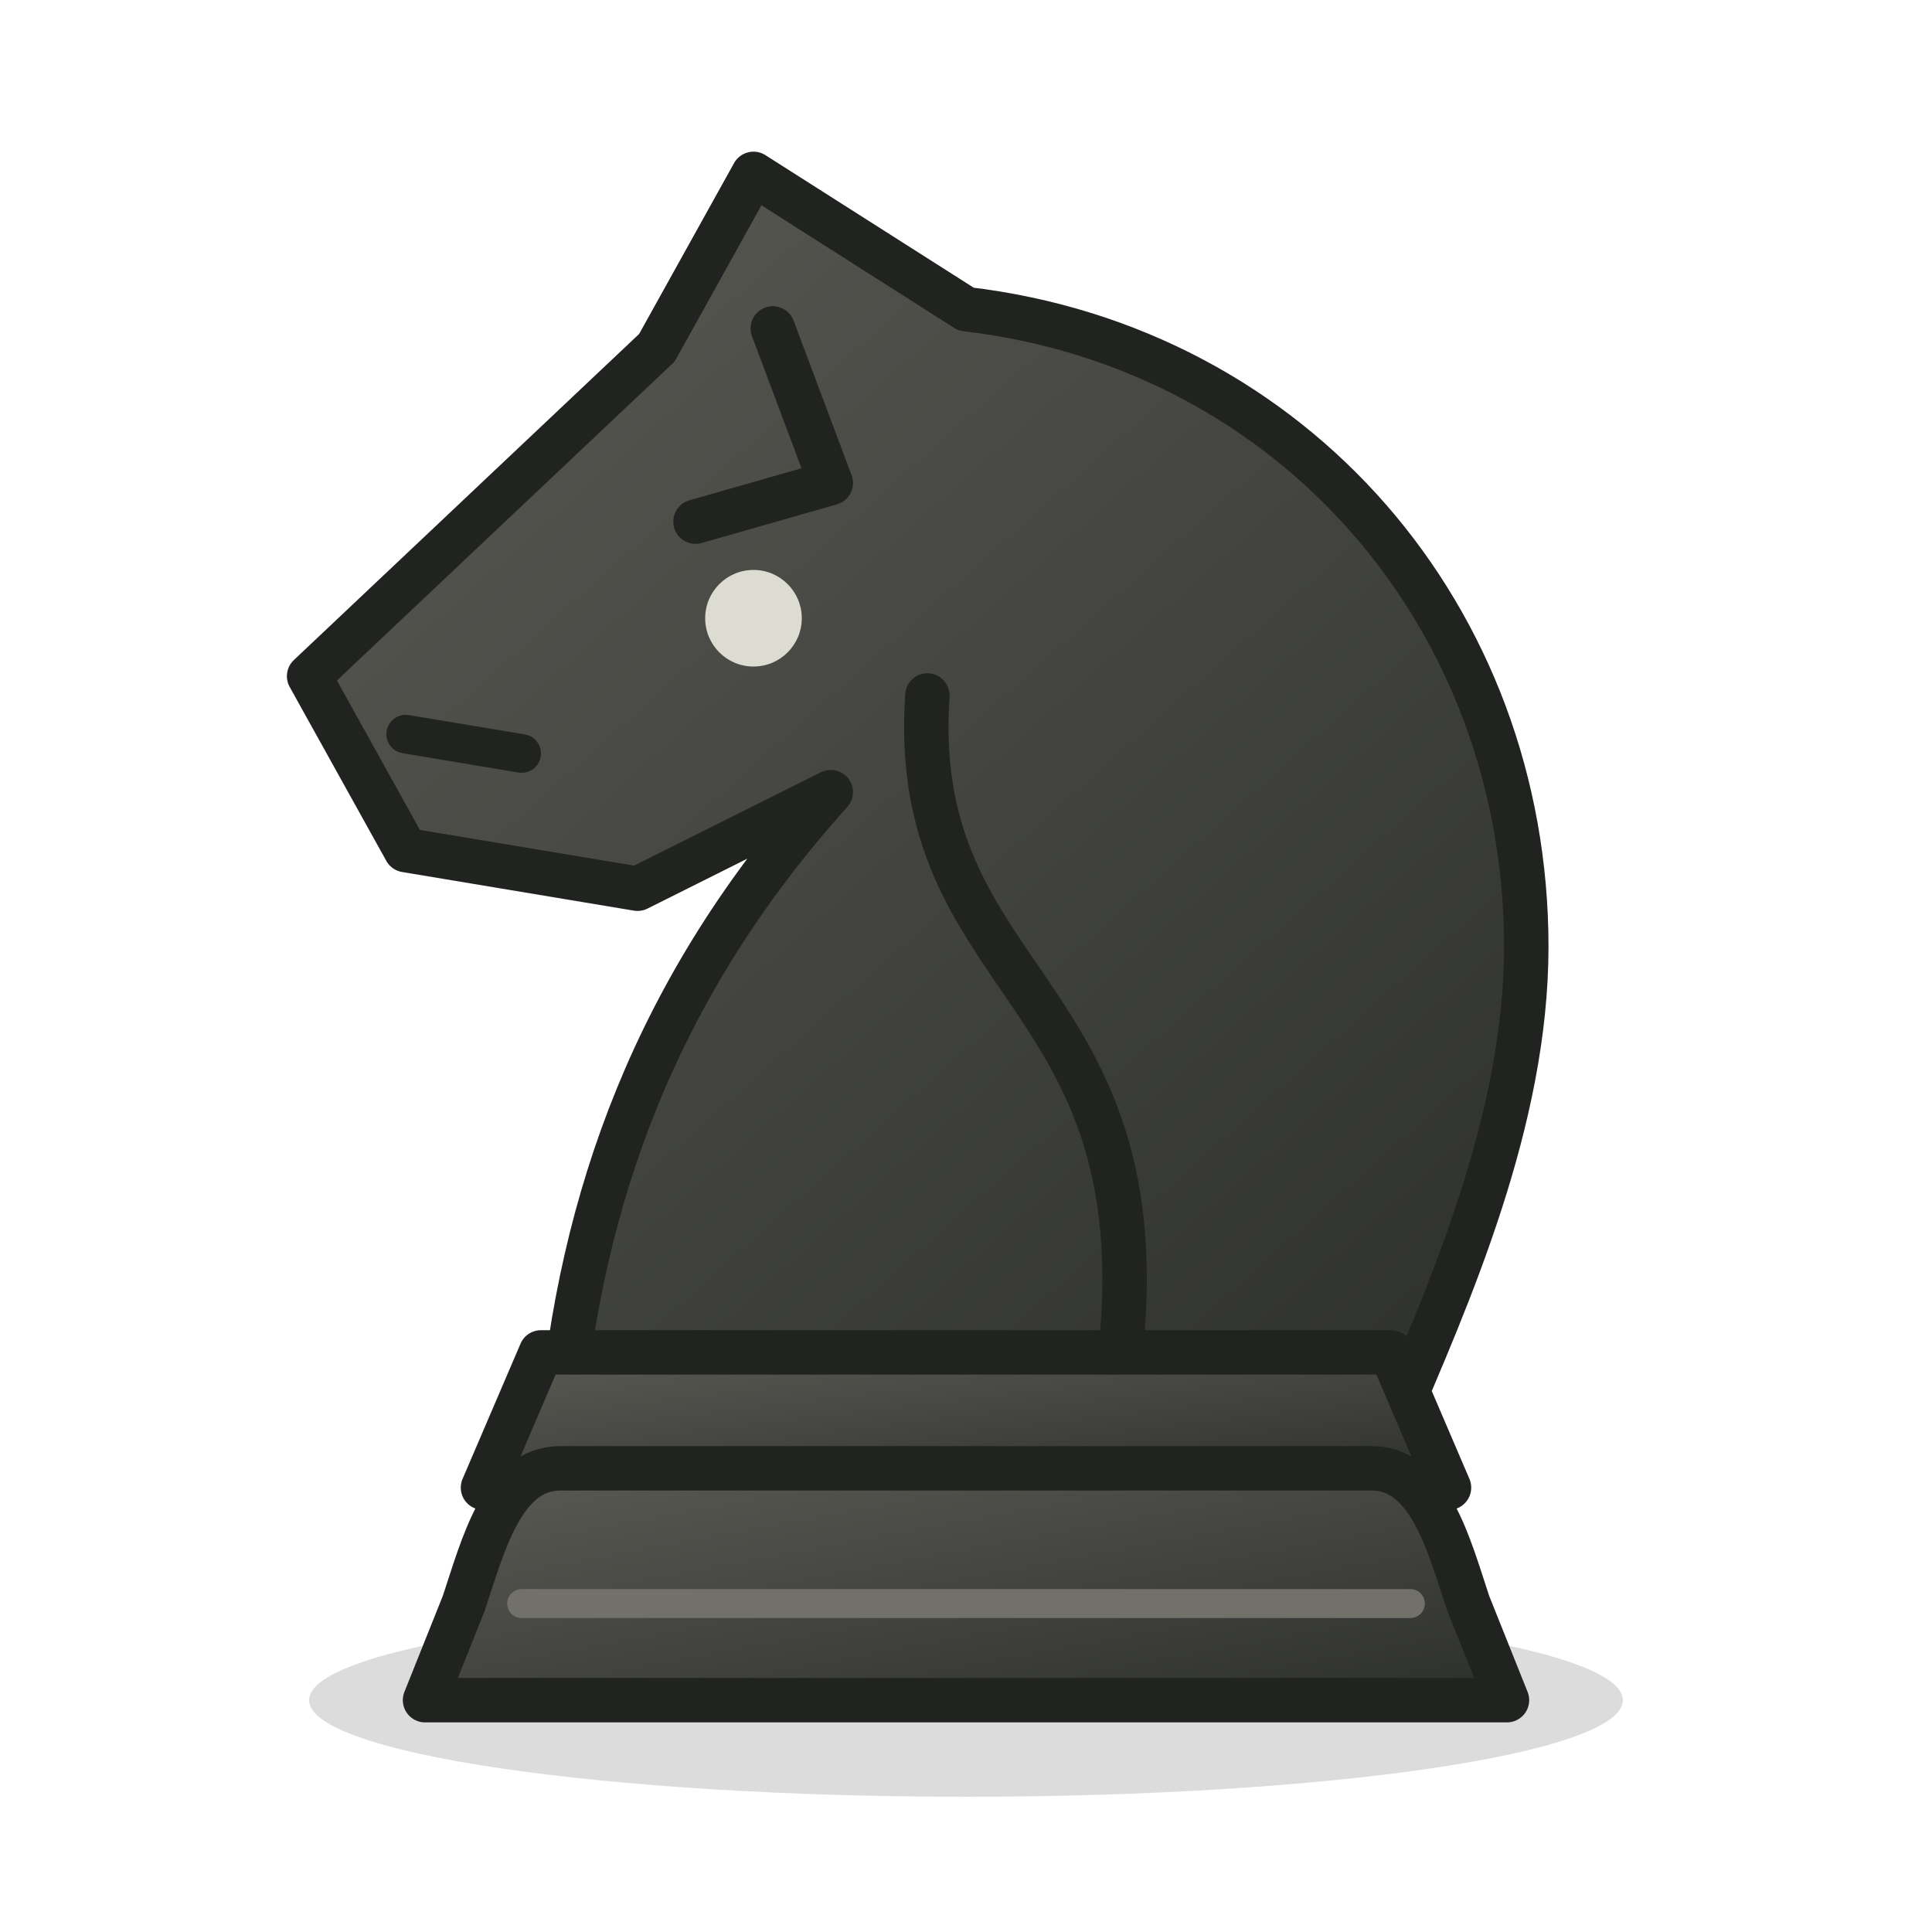
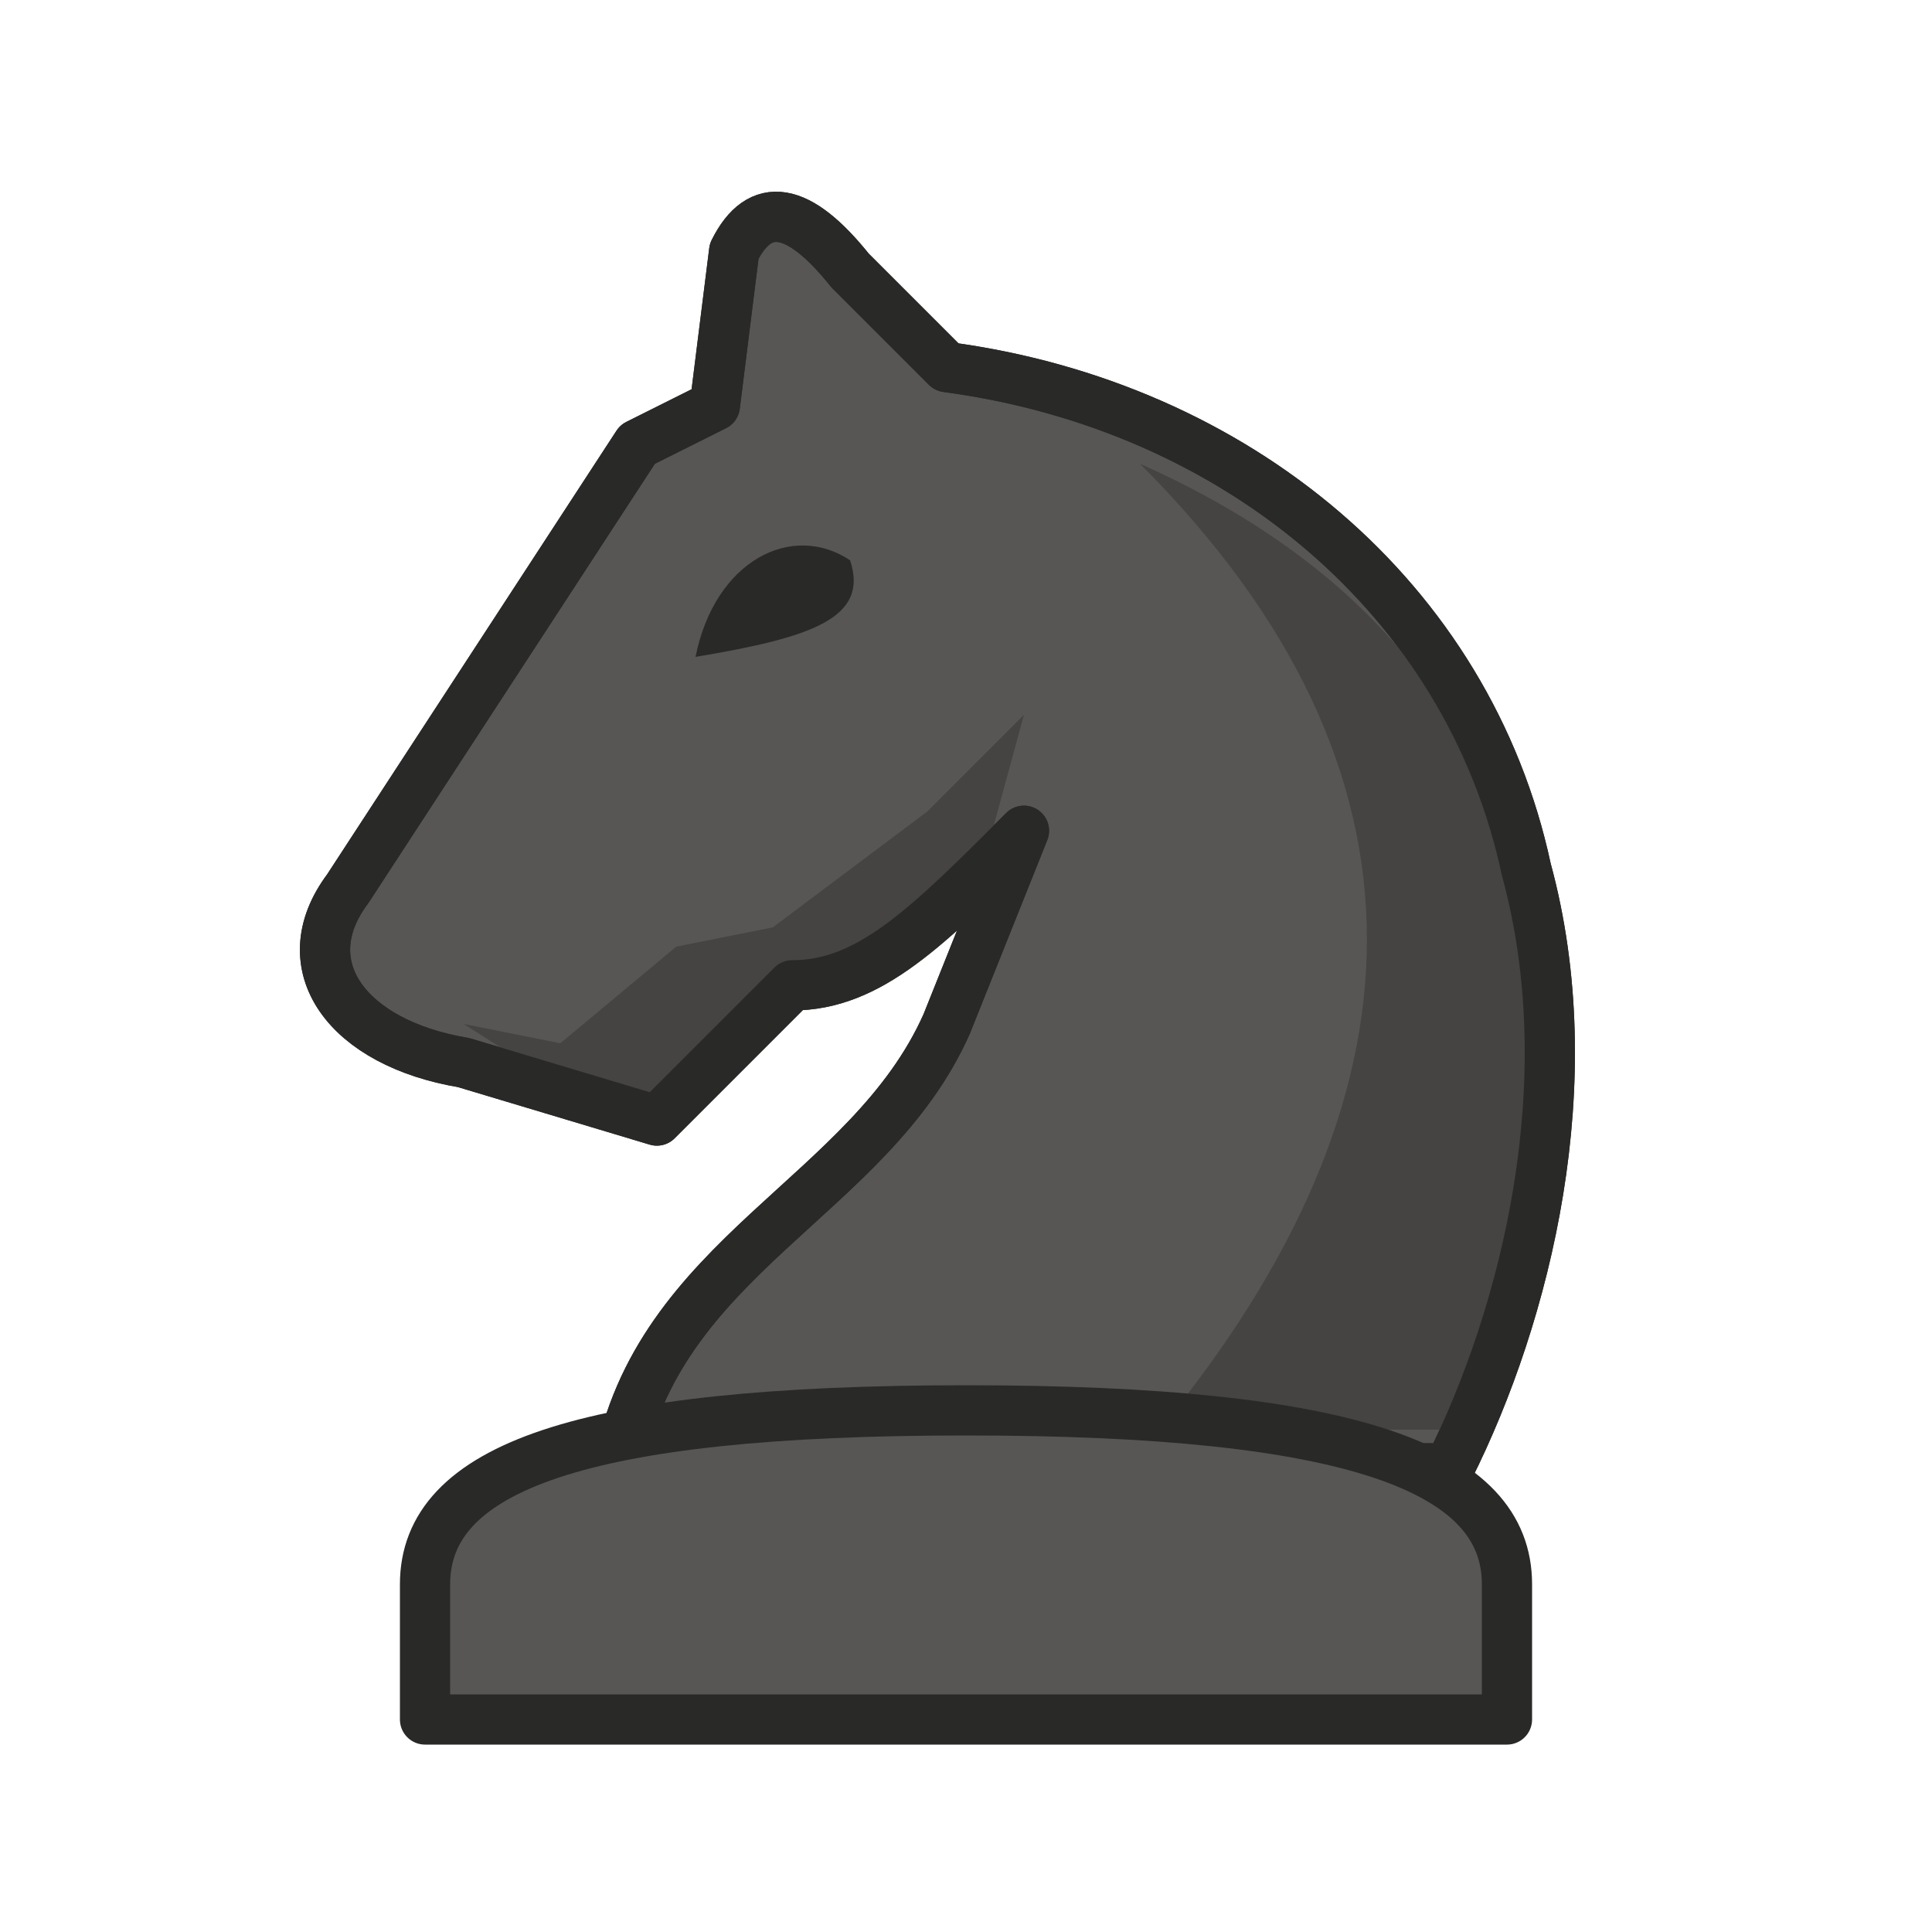
<svg xmlns="http://www.w3.org/2000/svg" viewBox="0 0 100 100" role="img" aria-label="Black knight">
  <defs>
-     <linearGradient id="body" x1="0" y1="0" x2="0.85" y2="1">
-       <stop stop-color="#5b5b55" />
-       <stop offset="1" stop-color="#30322f" />
-     </linearGradient>
+     <clipPath id="silhouette">
+       <path d="M32 76C34 65 45 62 49 53L53 43C48 48 45 51 41 51L34 58L24 55C18 54 15 50 18 46L33 23L37 21L38 13Q40 9 44 14L49 19C64 21 76 31 79 45C82 56 79 68 75 76Z" />
+       <path d="M22 89V82C22 76 30 73 50 73S78 76 78 82V89Z" />
+     </clipPath>
  </defs>
-   <ellipse cx="50" cy="88" rx="34" ry="5" fill="#182019" opacity=".16" />
-   <g fill="url(#body)" stroke="#20231f" stroke-width="2.3" stroke-linecap="round" stroke-linejoin="round">
-     <path d="M29 74c1-12 5-23 14-33l-10 5-12-2-5-9 18-17 5-9 11 7c17 2 29 16 29 33 0 9-4 18-7 25Z" />
-     <path d="m40 17 3 8-7 2" fill="none" />
-     <path d="M48 36c-1 15 12 15 10 34" fill="none" />
-     <path d="M28 70h44l3 7H25Z" />
-     <path d="M29 76h42c3 0 4 4 5 7l2 5H22l2-5c1-3 2-7 5-7Z" />
-     <path d="M27 83h46" fill="none" stroke="#71716a" stroke-width="1.5" />
+   <g stroke-linejoin="round" stroke-linecap="round">
+     <g fill="#585655" stroke="#292a28" stroke-width="2.6">
+       <path d="M32 76C34 65 45 62 49 53L53 43C48 48 45 51 41 51L34 58L24 55C18 54 15 50 18 46L33 23L37 21L38 13Q40 9 44 14L49 19C64 21 76 31 79 45C82 56 79 68 75 76Z" />
+     </g>
+     <g fill="#454443" clip-path="url(#silhouette)">
+       <path d="M59 24C75 40 74 57 60 74H75C85 48 77 32 59 24Z" />
+       <path d="M24 53L29 54L35 49L40 48L48 42L53 37L50 48L42 54L35 60Z" />
+     </g>
+     <g fill="none" stroke="#292a28" stroke-width="2.6">
+       <path d="M32 76C34 65 45 62 49 53L53 43C48 48 45 51 41 51L34 58L24 55C18 54 15 50 18 46L33 23L37 21L38 13Q40 9 44 14L49 19C64 21 76 31 79 45C82 56 79 68 75 76Z" />
+     </g>
+     <g fill="#585655" stroke="#292a28" stroke-width="2.6">
+       <path d="M22 89V82C22 76 30 73 50 73S78 76 78 82V89Z" />
+     </g>
+     <path d="M36 34C37 29 41 27 44 29C45 32 42 33 36 34Z" fill="#292a28" stroke="none" />
  </g>
-   <circle cx="39" cy="32" r="2.5" fill="#dddcd2" />
-   <path d="m21 38 6 1" stroke="#20231f" stroke-width="2" stroke-linecap="round" />
</svg>
